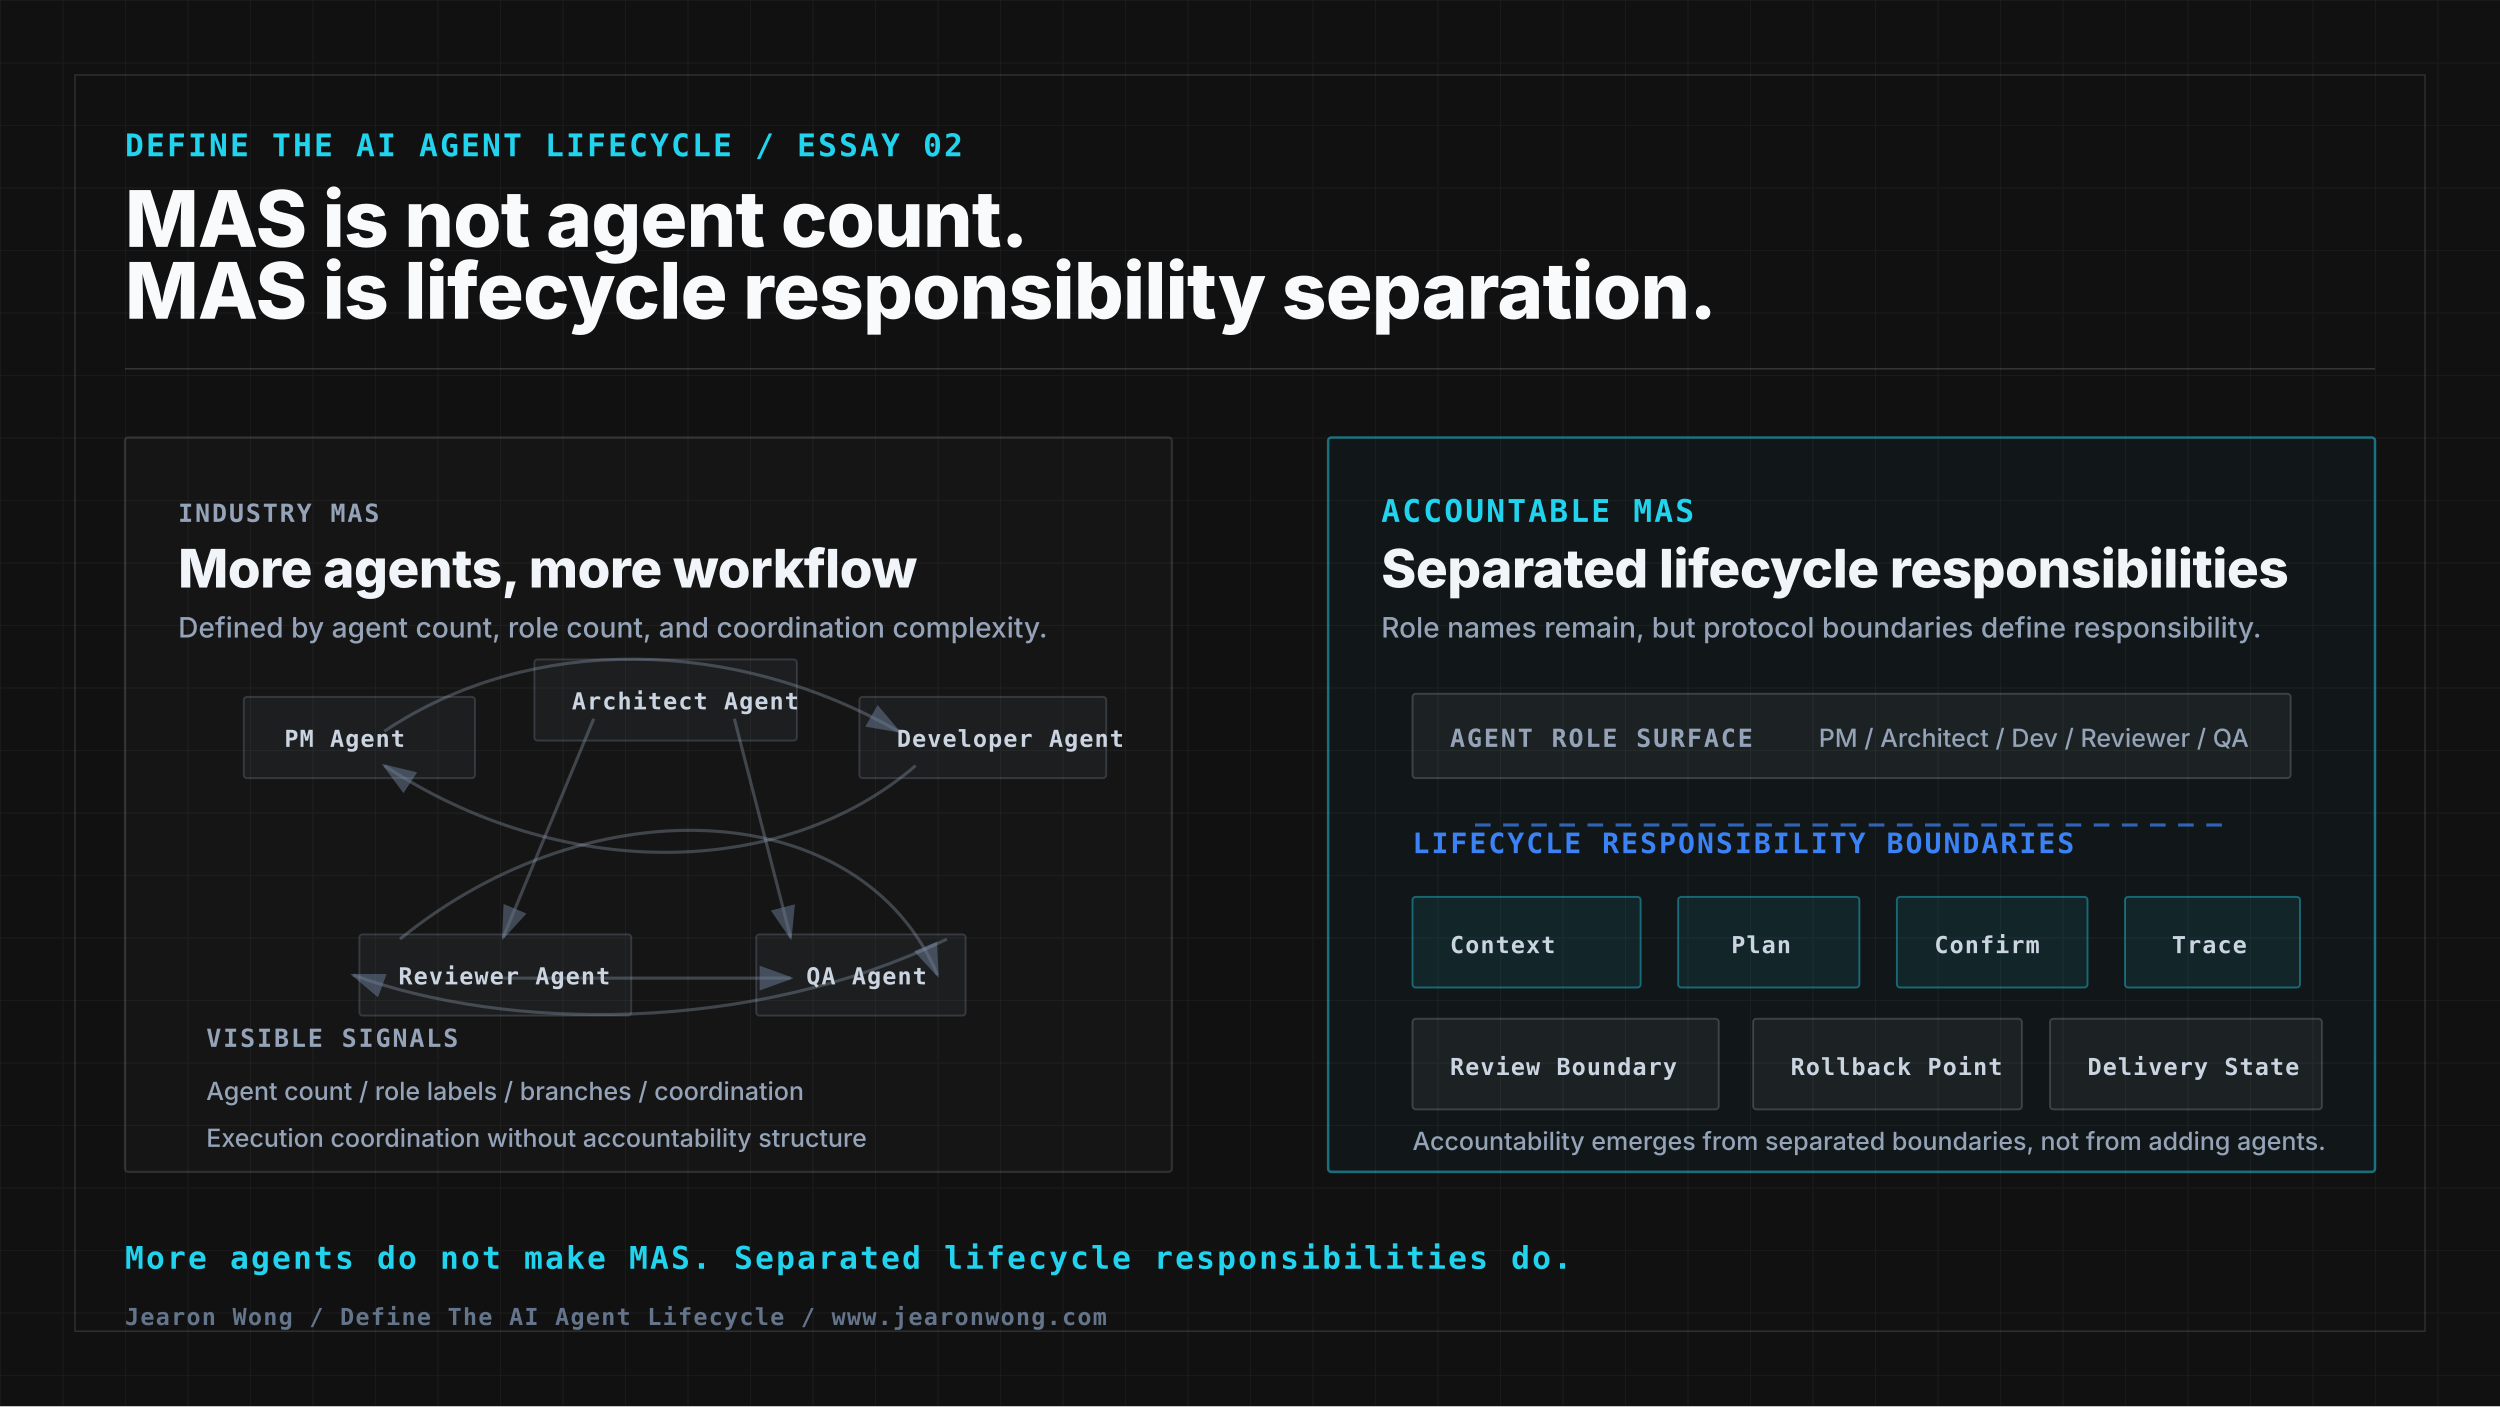
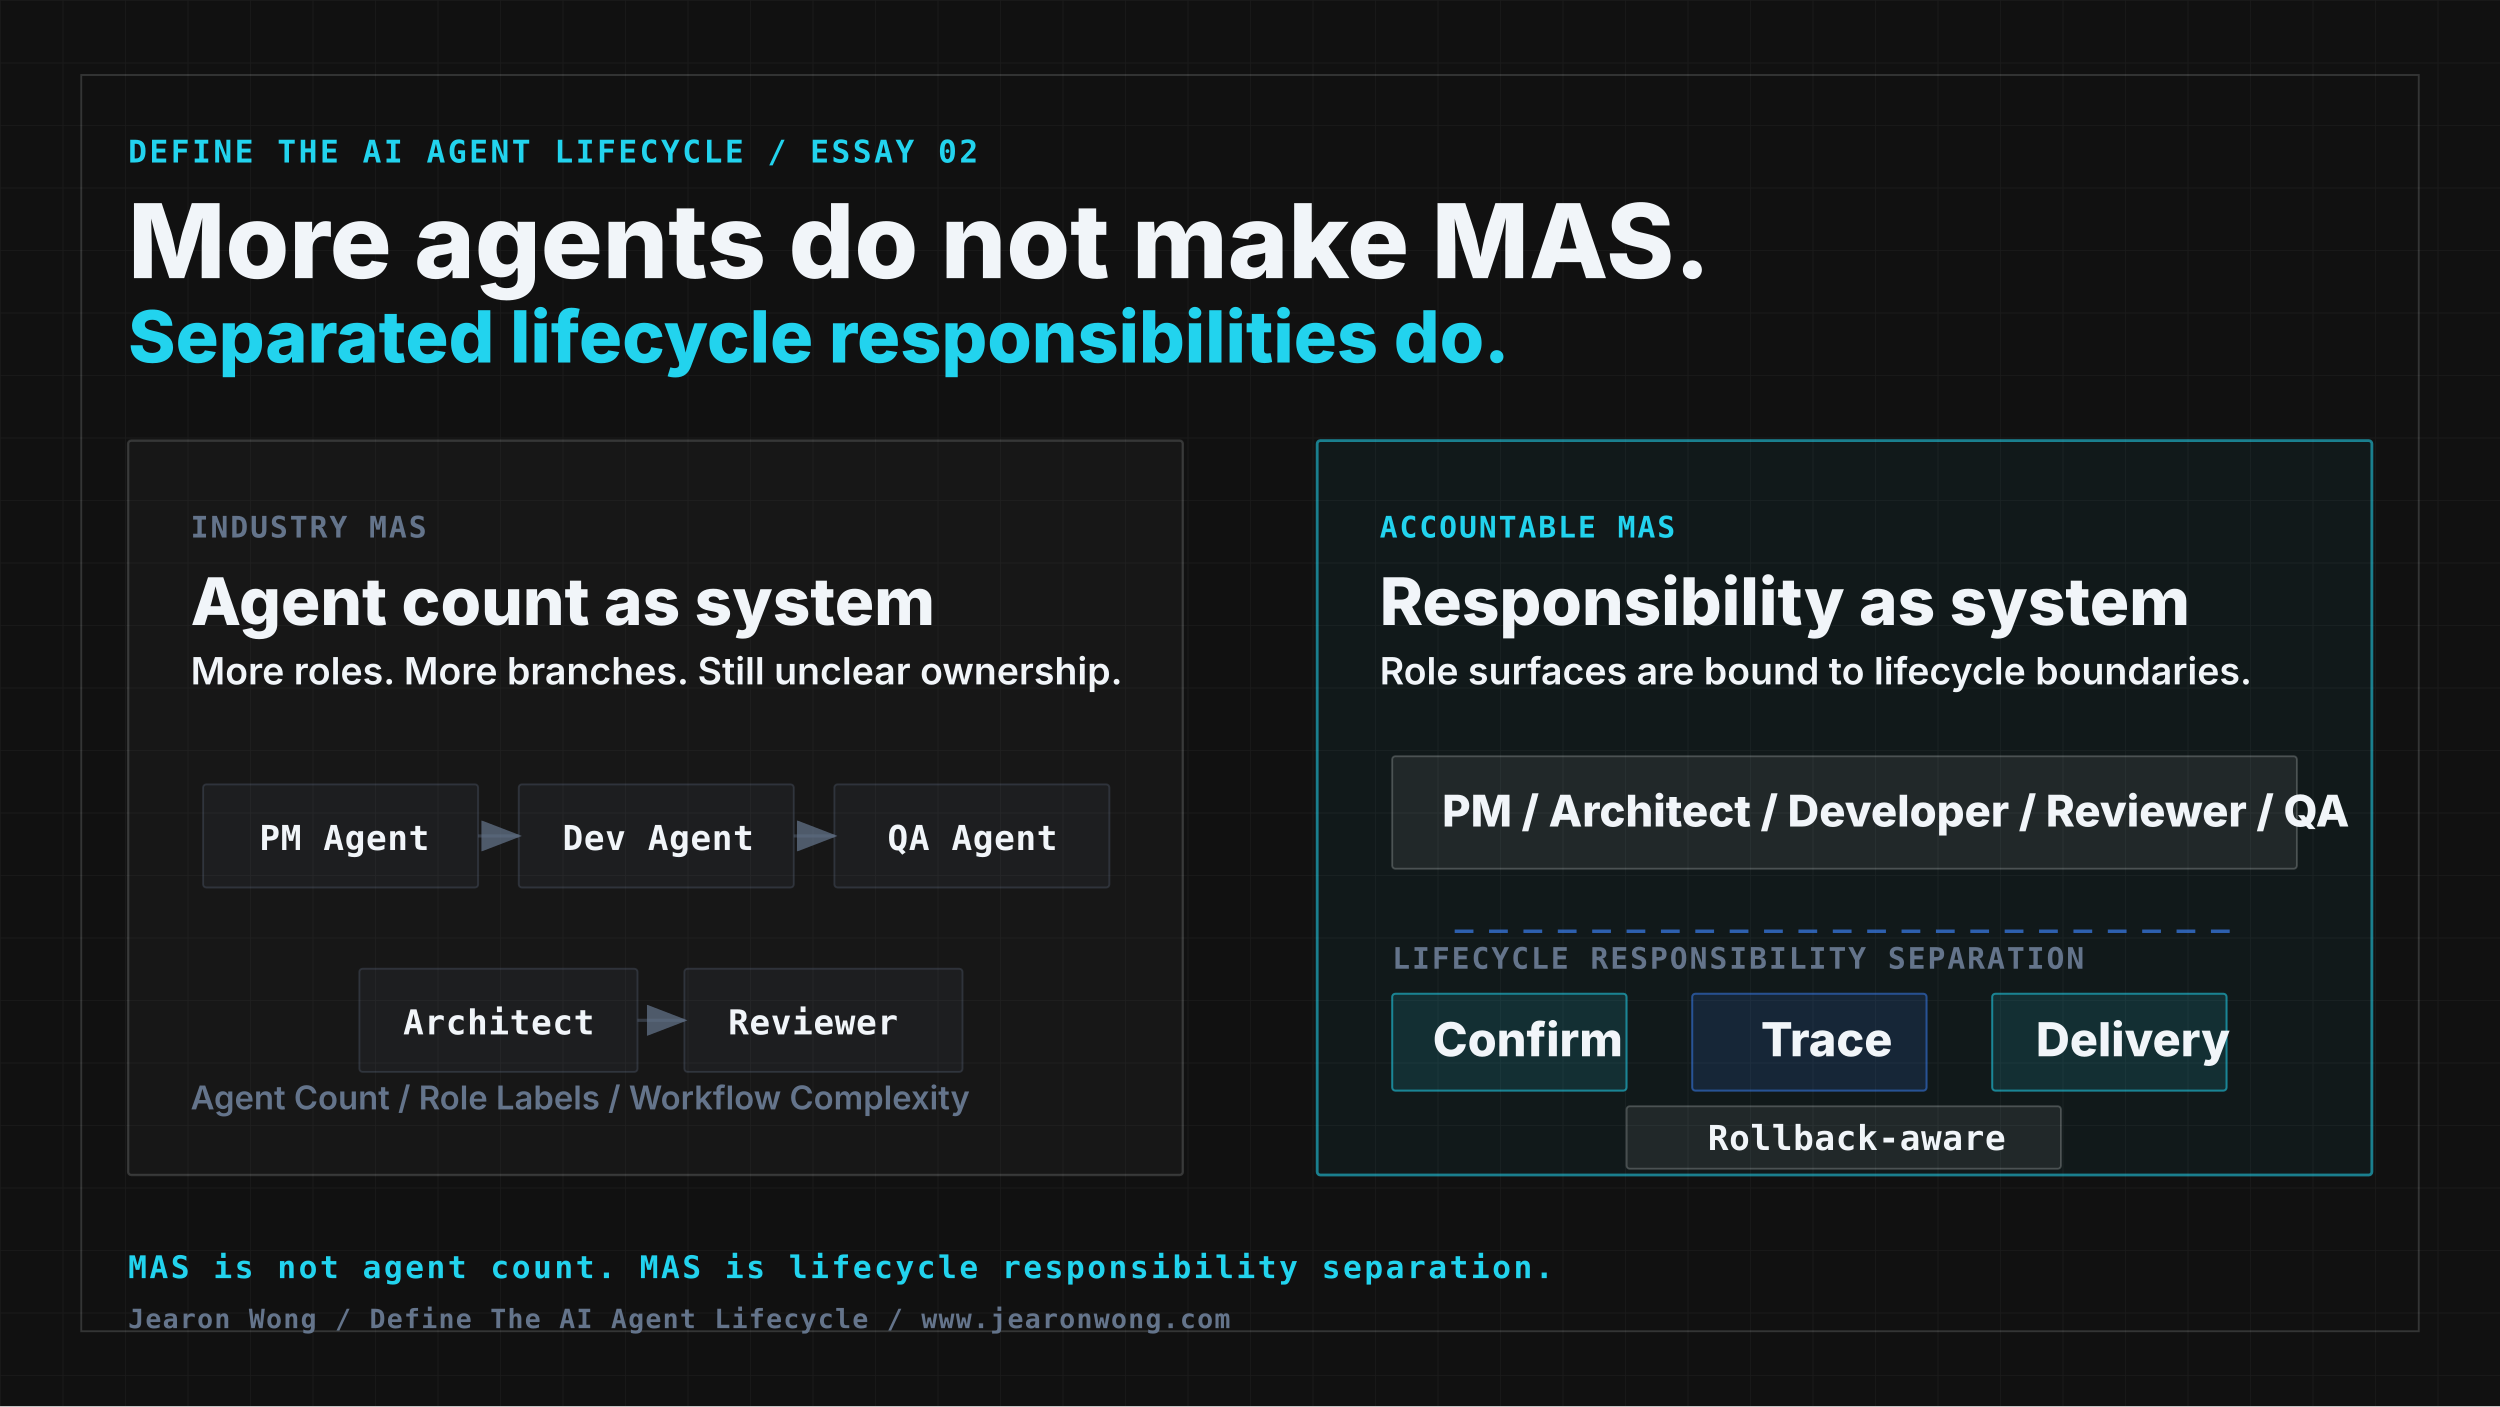
<svg xmlns="http://www.w3.org/2000/svg" width="1600" height="900" viewBox="0 0 1600 900" role="img" aria-labelledby="title desc">
  <defs>
    <style>
      .bg { fill: #111111; }
-       .grid-line { stroke: rgba(241,245,249,0.055); stroke-width: 1; }
-       .frame { fill: rgba(255,255,255,0.018); stroke: rgba(241,245,249,0.13); stroke-width: 1.4; }
-       .frame-strong { fill: rgba(34,211,238,0.035); stroke: rgba(34,211,238,0.48); stroke-width: 1.6; }
-       .rule { stroke: rgba(241,245,249,0.16); stroke-width: 1; }
-       .weak-line { stroke: rgba(148,163,184,0.34); stroke-width: 2; fill: none; }
-       .strong-line { stroke: rgba(34,211,238,0.88); stroke-width: 2.4; fill: none; }
-       .boundary-line { stroke: rgba(59,130,246,0.72); stroke-width: 2; fill: none; stroke-dasharray: 10 8; }
-       .label { fill: #22d3ee; font-family: "JetBrains Mono", Menlo, monospace; font-size: 20px; font-weight: 700; letter-spacing: 1.4px; }
-       .label-blue { fill: #3b82f6; font-family: "JetBrains Mono", Menlo, monospace; font-size: 18px; font-weight: 700; letter-spacing: 1.3px; }
-       .label-muted { fill: #94a3b8; font-family: "JetBrains Mono", Menlo, monospace; font-size: 16px; font-weight: 700; letter-spacing: 1.2px; }
-       .title { fill: #f8fafc; font-family: "Outfit", Inter, sans-serif; font-size: 50px; font-weight: 800; letter-spacing: -0.5px; }
-       .panel-title { fill: #f1f5f9; font-family: "Outfit", Inter, sans-serif; font-size: 34px; font-weight: 800; letter-spacing: -0.3px; }
-       .panel-sub { fill: #94a3b8; font-family: Inter, sans-serif; font-size: 18px; font-weight: 500; }
-       .node { fill: rgba(255,255,255,0.05); stroke: rgba(241,245,249,0.18); stroke-width: 1.2; }
-       .node-weak { fill: rgba(148,163,184,0.065); stroke: rgba(148,163,184,0.24); stroke-width: 1.2; }
-       .node-strong { fill: rgba(34,211,238,0.08); stroke: rgba(34,211,238,0.42); stroke-width: 1.2; }
-       .text { fill: #e2e8f0; font-family: Inter, sans-serif; font-size: 21px; font-weight: 600; }
-       .small { fill: #94a3b8; font-family: Inter, sans-serif; font-size: 16px; font-weight: 500; }
-       .mono-small { fill: #cbd5e1; font-family: "JetBrains Mono", Menlo, monospace; font-size: 15px; font-weight: 700; letter-spacing: 0.7px; }
-       .footer { fill: #64748b; font-family: "JetBrains Mono", Menlo, monospace; font-size: 15px; font-weight: 700; letter-spacing: 0.8px; }
+       .grid { stroke: rgba(241,245,249,0.05); stroke-width: 1; }
+       .outer { fill: none; stroke: rgba(241,245,249,0.16); stroke-width: 1.2; }
+       .panel { fill: rgba(255,255,255,0.025); stroke: rgba(241,245,249,0.16); stroke-width: 1.5; }
+       .panel-hot { fill: rgba(34,211,238,0.045); stroke: rgba(34,211,238,0.56); stroke-width: 1.8; }
+       .line { stroke: rgba(100,116,139,0.38); stroke-width: 2; fill: none; }
+       .line-hot { stroke: rgba(34,211,238,0.82); stroke-width: 2.4; fill: none; }
+       .boundary { stroke: rgba(59,130,246,0.68); stroke-width: 2.2; stroke-dasharray: 12 10; fill: none; }
+       .kicker { fill: #22d3ee; font: 700 20px "JetBrains Mono", Menlo, monospace; letter-spacing: 1.6px; }
+       .label { fill: #64748b; font: 700 19px "JetBrains Mono", Menlo, monospace; letter-spacing: 1.25px; }
+       .label-hot { fill: #22d3ee; font: 700 19px "JetBrains Mono", Menlo, monospace; letter-spacing: 1.25px; }
+       .title { fill: #f1f5f9; font: 820 66px "Outfit", Inter, sans-serif; letter-spacing: 0; }
+       .title-hot { fill: #22d3ee; font: 820 46px "Outfit", Inter, sans-serif; letter-spacing: 0; }
+       .panel-title { fill: #f1f5f9; font: 800 42px "Outfit", Inter, sans-serif; letter-spacing: 0; }
+       .panel-sub { fill: #f1f5f9; font: 600 24px Inter, sans-serif; letter-spacing: 0; }
+       .node { fill: rgba(255,255,255,0.07); stroke: rgba(241,245,249,0.22); stroke-width: 1.2; }
+       .node-muted { fill: rgba(100,116,139,0.08); stroke: rgba(100,116,139,0.28); stroke-width: 1.2; }
+       .node-hot { fill: rgba(34,211,238,0.12); stroke: rgba(34,211,238,0.55); stroke-width: 1.3; }
+       .node-blue { fill: rgba(59,130,246,0.13); stroke: rgba(59,130,246,0.52); stroke-width: 1.3; }
+       .text { fill: #f1f5f9; font: 760 28px Inter, sans-serif; letter-spacing: 0; }
+       .text-hot { fill: #f1f5f9; font: 780 30px Inter, sans-serif; letter-spacing: 0; }
+       .small { fill: #64748b; font: 560 21px Inter, sans-serif; letter-spacing: 0; }
+       .mono { fill: #f1f5f9; font: 760 22px "JetBrains Mono", Menlo, monospace; letter-spacing: 0.4px; }
+       .footer { fill: #64748b; font: 700 17px "JetBrains Mono", Menlo, monospace; letter-spacing: 0.8px; }
    </style>
-     <pattern id="grid" width="40" height="40" patternUnits="userSpaceOnUse">
-       <path d="M 40 0 L 0 0 0 40" fill="none" class="grid-line" />
+     <pattern id="registry-grid" width="40" height="40" patternUnits="userSpaceOnUse">
+       <path d="M 40 0 L 0 0 0 40" class="grid" fill="none" />
    </pattern>
-     <marker id="arrowWeak" markerWidth="11" markerHeight="8" refX="10" refY="4" orient="auto">
-       <path d="M 0 0 L 11 4 L 0 8 z" fill="#64748b" opacity="0.55" />
+     <marker id="arrow" markerWidth="13" markerHeight="10" refX="12" refY="5" orient="auto">
+       <path d="M0,0 L13,5 L0,10 Z" fill="#64748b" opacity="0.72" />
    </marker>
-     <marker id="arrowStrong" markerWidth="11" markerHeight="8" refX="10" refY="4" orient="auto">
-       <path d="M 0 0 L 11 4 L 0 8 z" fill="#22d3ee" />
+     <marker id="arrowHot" markerWidth="13" markerHeight="10" refX="12" refY="5" orient="auto">
+       <path d="M0,0 L13,5 L0,10 Z" fill="#22d3ee" />
    </marker>
  </defs>
  <rect width="1600" height="900" class="bg" />
-   <rect width="1600" height="900" fill="url(#grid)" />
-   <rect x="48" y="48" width="1504" height="804" fill="none" stroke="rgba(241,245,249,0.13)" stroke-width="1" />
-   <text x="80" y="100" class="label">DEFINE THE AI AGENT LIFECYCLE / ESSAY 02</text>
-   <text x="80" y="158" class="title">MAS is not agent count.</text>
-   <text x="80" y="204" class="title" fill="#22d3ee">MAS is lifecycle responsibility separation.</text>
-   <line x1="80" y1="236" x2="1520" y2="236" class="rule" />
-   <g transform="translate(80 280)">
-     <rect width="670" height="470" rx="2" class="frame" />
-     <text x="34" y="54" class="label-muted">INDUSTRY MAS</text>
-     <text x="34" y="96" class="panel-title">More agents, more workflow</text>
-     <text x="34" y="128" class="panel-sub">Defined by agent count, role count, and coordination complexity.</text>
-     <path d="M166 188 C260 125, 390 128, 495 188" class="weak-line" marker-end="url(#arrowWeak)" />
-     <path d="M506 210 C420 284, 278 284, 166 210" class="weak-line" marker-end="url(#arrowWeak)" />
-     <path d="M176 321 C300 220, 472 230, 520 344" class="weak-line" marker-end="url(#arrowWeak)" />
-     <path d="M526 321 C400 382, 244 380, 146 344" class="weak-line" marker-end="url(#arrowWeak)" />
-     <path d="M300 180 L242 320" class="weak-line" marker-end="url(#arrowWeak)" />
-     <path d="M390 180 L426 320" class="weak-line" marker-end="url(#arrowWeak)" />
-     <path d="M242 346 L426 346" class="weak-line" marker-end="url(#arrowWeak)" />
-     <rect x="76" y="166" width="148" height="52" rx="2" class="node-weak" />
-     <text x="102" y="198" class="mono-small">PM Agent</text>
-     <rect x="262" y="142" width="168" height="52" rx="2" class="node-weak" />
-     <text x="286" y="174" class="mono-small">Architect Agent</text>
-     <rect x="470" y="166" width="158" height="52" rx="2" class="node-weak" />
-     <text x="494" y="198" class="mono-small">Developer Agent</text>
-     <rect x="150" y="318" width="174" height="52" rx="2" class="node-weak" />
-     <text x="175" y="350" class="mono-small">Reviewer Agent</text>
-     <rect x="404" y="318" width="134" height="52" rx="2" class="node-weak" />
-     <text x="436" y="350" class="mono-small">QA Agent</text>
-     <g transform="translate(52 390)">
-       <text x="0" y="0" class="label-muted">VISIBLE SIGNALS</text>
-       <text x="0" y="34" class="small">Agent count / role labels / branches / coordination</text>
-       <text x="0" y="64" class="small" fill="#64748b">Execution coordination without accountability structure</text>
+   <rect width="1600" height="900" fill="url(#registry-grid)" />
+   <rect x="52" y="48" width="1496" height="804" class="outer" />
+   <text x="82" y="104" class="kicker">DEFINE THE AI AGENT LIFECYCLE / ESSAY 02</text>
+   <text x="82" y="178" class="title">More agents do not make MAS.</text>
+   <text x="82" y="232" class="title-hot">Separated lifecycle responsibilities do.</text>
+   <g transform="translate(82 282)">
+     <rect width="675" height="470" rx="2" class="panel" />
+     <text x="40" y="62" class="label">INDUSTRY MAS</text>
+     <text x="40" y="118" class="panel-title">Agent count as system</text>
+     <text x="40" y="156" class="panel-sub">More roles. More branches. Still unclear ownership.</text>
+     <path d="M224 253 H250" class="line" marker-end="url(#arrow)" />
+     <path d="M426 253 H452" class="line" marker-end="url(#arrow)" />
+     <path d="M326 371 H356" class="line" marker-end="url(#arrow)" />
+     <rect x="48" y="220" width="176" height="66" rx="2" class="node-muted" />
+     <text x="84" y="262" class="mono">PM Agent</text>
+     <rect x="250" y="220" width="176" height="66" rx="2" class="node-muted" />
+     <text x="278" y="262" class="mono">Dev Agent</text>
+     <rect x="452" y="220" width="176" height="66" rx="2" class="node-muted" />
+     <text x="486" y="262" class="mono">QA Agent</text>
+     <rect x="148" y="338" width="178" height="66" rx="2" class="node-muted" />
+     <text x="176" y="380" class="mono">Architect</text>
+     <rect x="356" y="338" width="178" height="66" rx="2" class="node-muted" />
+     <text x="384" y="380" class="mono">Reviewer</text>
+     <g transform="translate(40 428)">
+       <text x="0" y="0" class="small">Agent Count / Role Labels / Workflow Complexity</text>
    </g>
  </g>
-   <g transform="translate(850 280)">
-     <rect width="670" height="470" rx="2" class="frame-strong" />
-     <text x="34" y="54" class="label">ACCOUNTABLE MAS</text>
-     <text x="34" y="96" class="panel-title">Separated lifecycle responsibilities</text>
-     <text x="34" y="128" class="panel-sub">Role names remain, but protocol boundaries define responsibility.</text>
-     <rect x="54" y="164" width="562" height="54" rx="2" class="node" />
-     <text x="78" y="198" class="label-muted">AGENT ROLE SURFACE</text>
-     <text x="314" y="198" class="small">PM / Architect / Dev / Reviewer / QA</text>
-     <path d="M94 248 H576" class="boundary-line" />
-     <text x="54" y="266" class="label-blue">LIFECYCLE RESPONSIBILITY BOUNDARIES</text>
-     <g transform="translate(54 294)">
-       <rect width="146" height="58" rx="2" class="node-strong" />
-       <text x="24" y="36" class="mono-small">Context</text>
-       <rect x="170" width="116" height="58" rx="2" class="node-strong" />
-       <text x="204" y="36" class="mono-small">Plan</text>
-       <rect x="310" width="122" height="58" rx="2" class="node-strong" />
-       <text x="334" y="36" class="mono-small">Confirm</text>
-       <rect x="456" width="112" height="58" rx="2" class="node-strong" />
-       <text x="486" y="36" class="mono-small">Trace</text>
-     </g>
-     <g transform="translate(54 372)">
-       <rect width="196" height="58" rx="2" class="node" />
-       <text x="24" y="36" class="mono-small">Review Boundary</text>
-       <rect x="218" width="172" height="58" rx="2" class="node" />
-       <text x="242" y="36" class="mono-small">Rollback Point</text>
-       <rect x="408" width="174" height="58" rx="2" class="node" />
-       <text x="432" y="36" class="mono-small">Delivery State</text>
-     </g>
-     <text x="54" y="456" class="small">Accountability emerges from separated boundaries, not from adding agents.</text>
+   <g transform="translate(843 282)">
+     <rect width="675" height="470" rx="2" class="panel-hot" />
+     <text x="40" y="62" class="label-hot">ACCOUNTABLE MAS</text>
+     <text x="40" y="118" class="panel-title">Responsibility as system</text>
+     <text x="40" y="156" class="panel-sub">Role surfaces are bound to lifecycle boundaries.</text>
+     <rect x="48" y="202" width="579" height="72" rx="2" class="node" />
+     <text x="80" y="247" class="text">PM / Architect / Developer / Reviewer / QA</text>
+     <path d="M88 314 H588" class="boundary" />
+     <text x="48" y="338" class="label">LIFECYCLE RESPONSIBILITY SEPARATION</text>
+     <rect x="48" y="354" width="150" height="62" rx="2" class="node-hot" />
+     <text x="74" y="394" class="text-hot">Confirm</text>
+     <rect x="240" y="354" width="150" height="62" rx="2" class="node-blue" />
+     <text x="284" y="394" class="text-hot">Trace</text>
+     <rect x="432" y="354" width="150" height="62" rx="2" class="node-hot" />
+     <text x="460" y="394" class="text-hot">Delivery</text>
+     <rect x="198" y="426" width="278" height="40" rx="2" class="node" />
+     <text x="250" y="454" class="mono">Rollback-aware</text>
  </g>
-   <g transform="translate(80 812)">
-     <text x="0" y="0" class="label">More agents do not make MAS. Separated lifecycle responsibilities do.</text>
-     <text x="0" y="36" class="footer">Jearon Wong / Define The AI Agent Lifecycle / www.jearonwong.com</text>
-   </g>
+   <text x="82" y="818" class="kicker">MAS is not agent count. MAS is lifecycle responsibility separation.</text>
+   <text x="82" y="850" class="footer">Jearon Wong / Define The AI Agent Lifecycle / www.jearonwong.com</text>
</svg>
